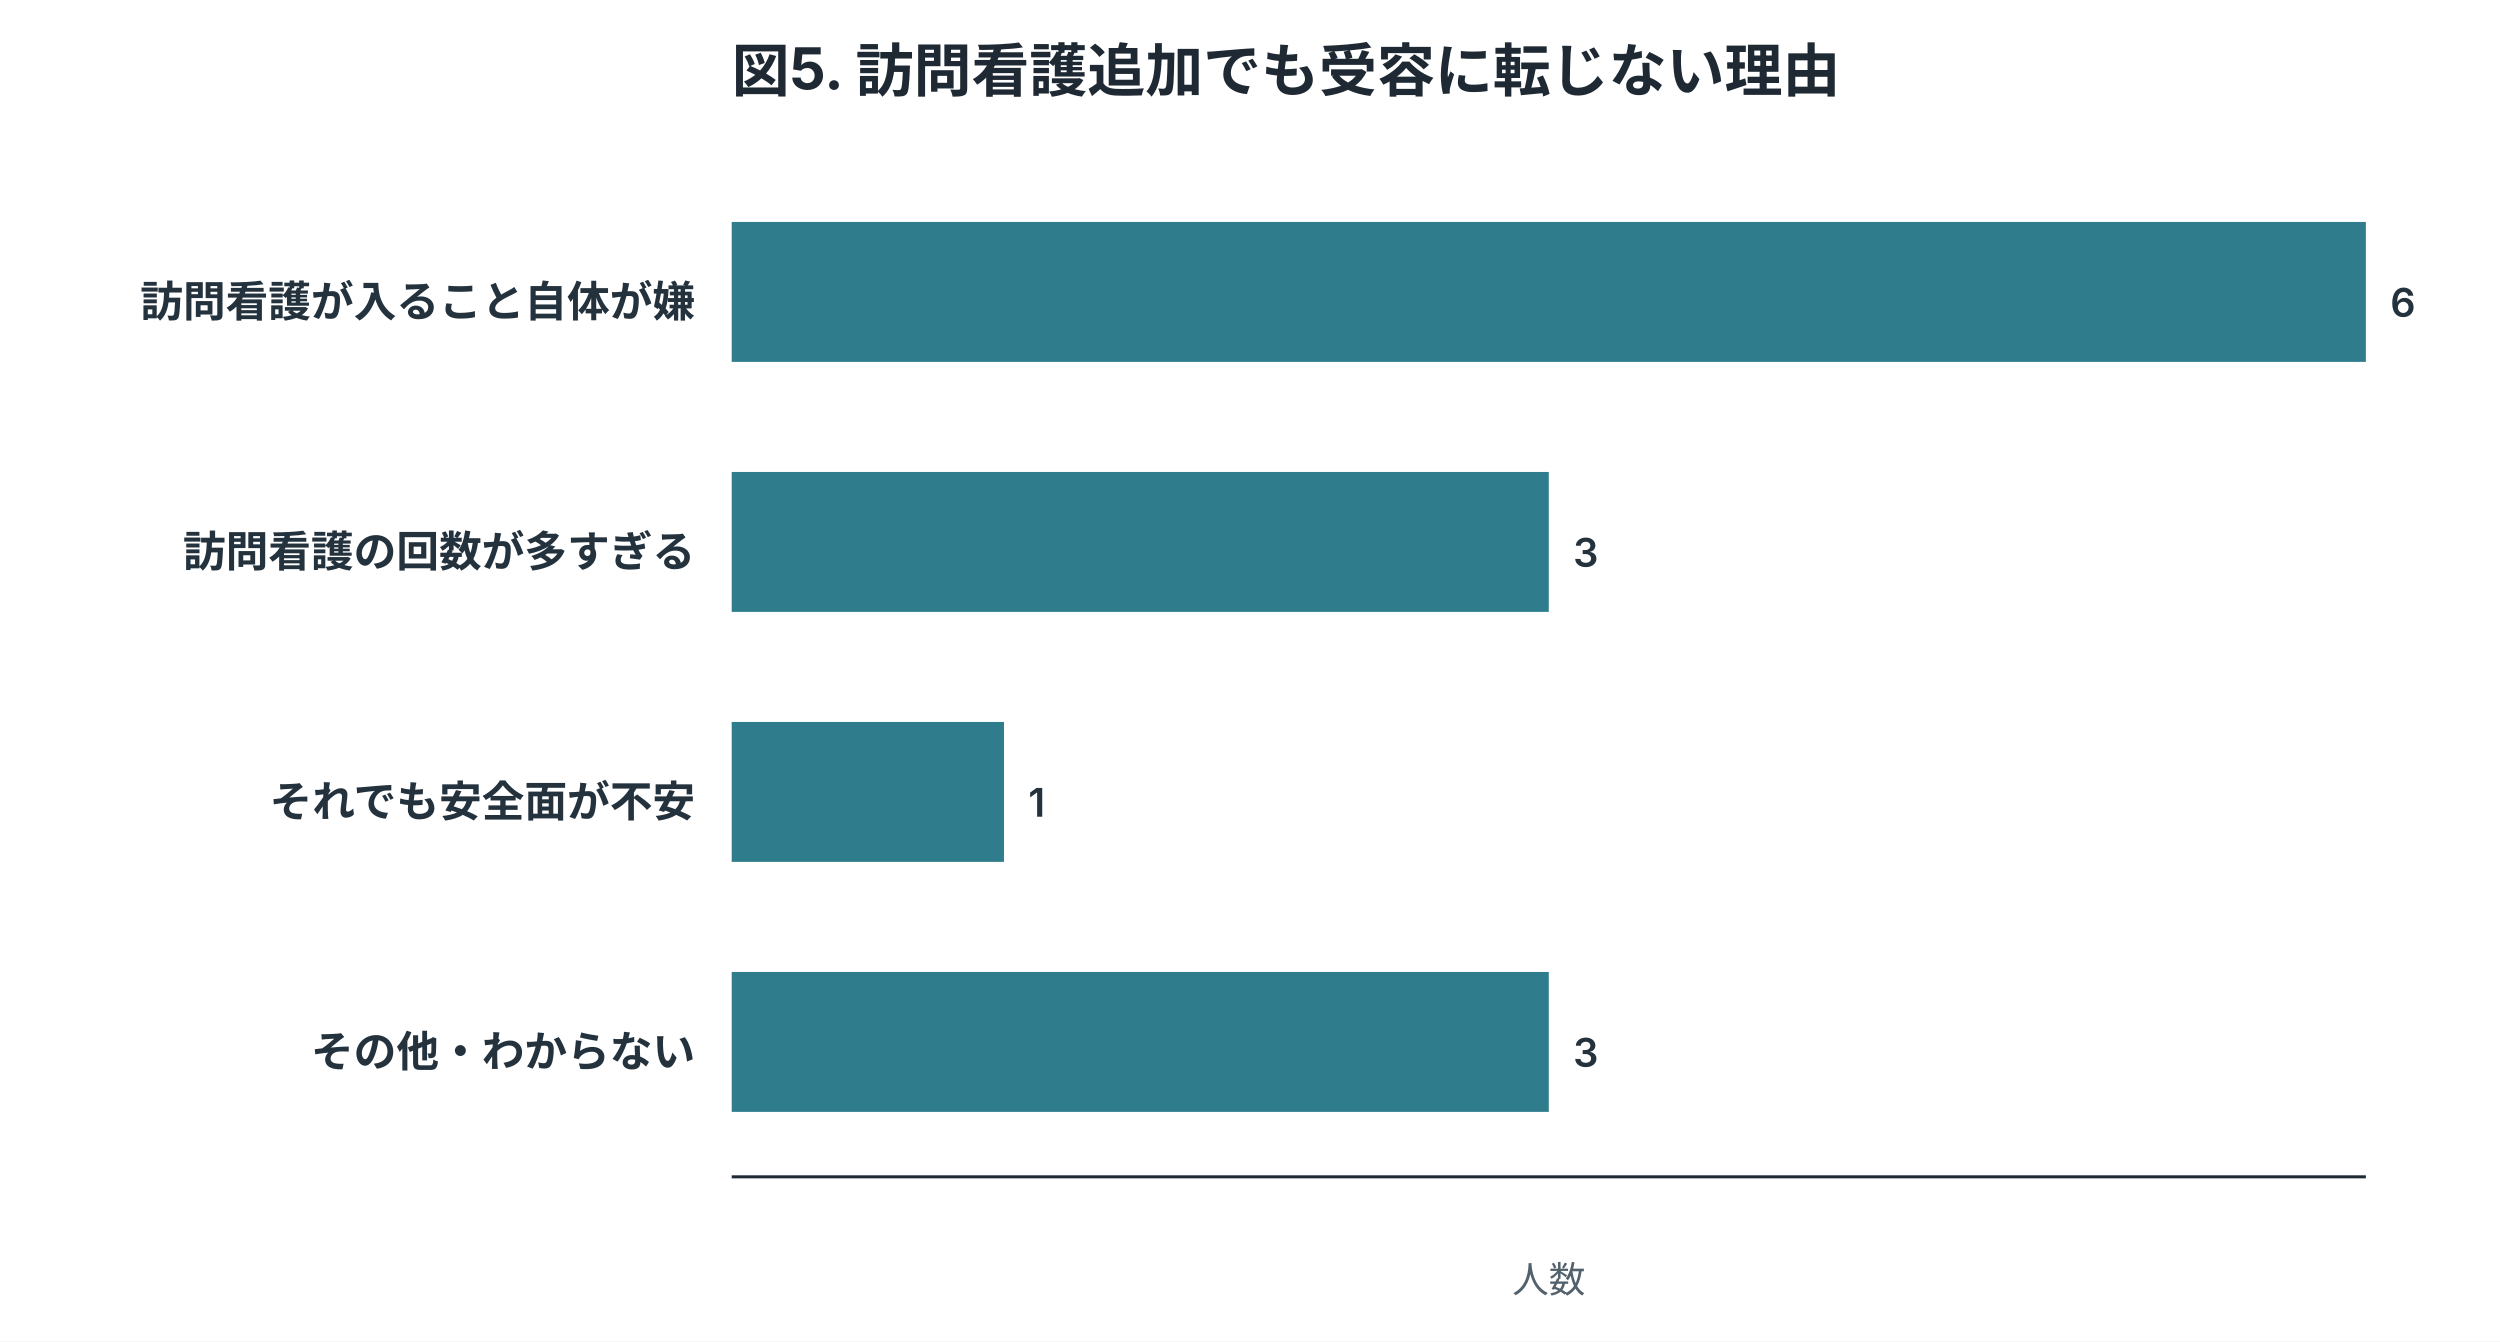
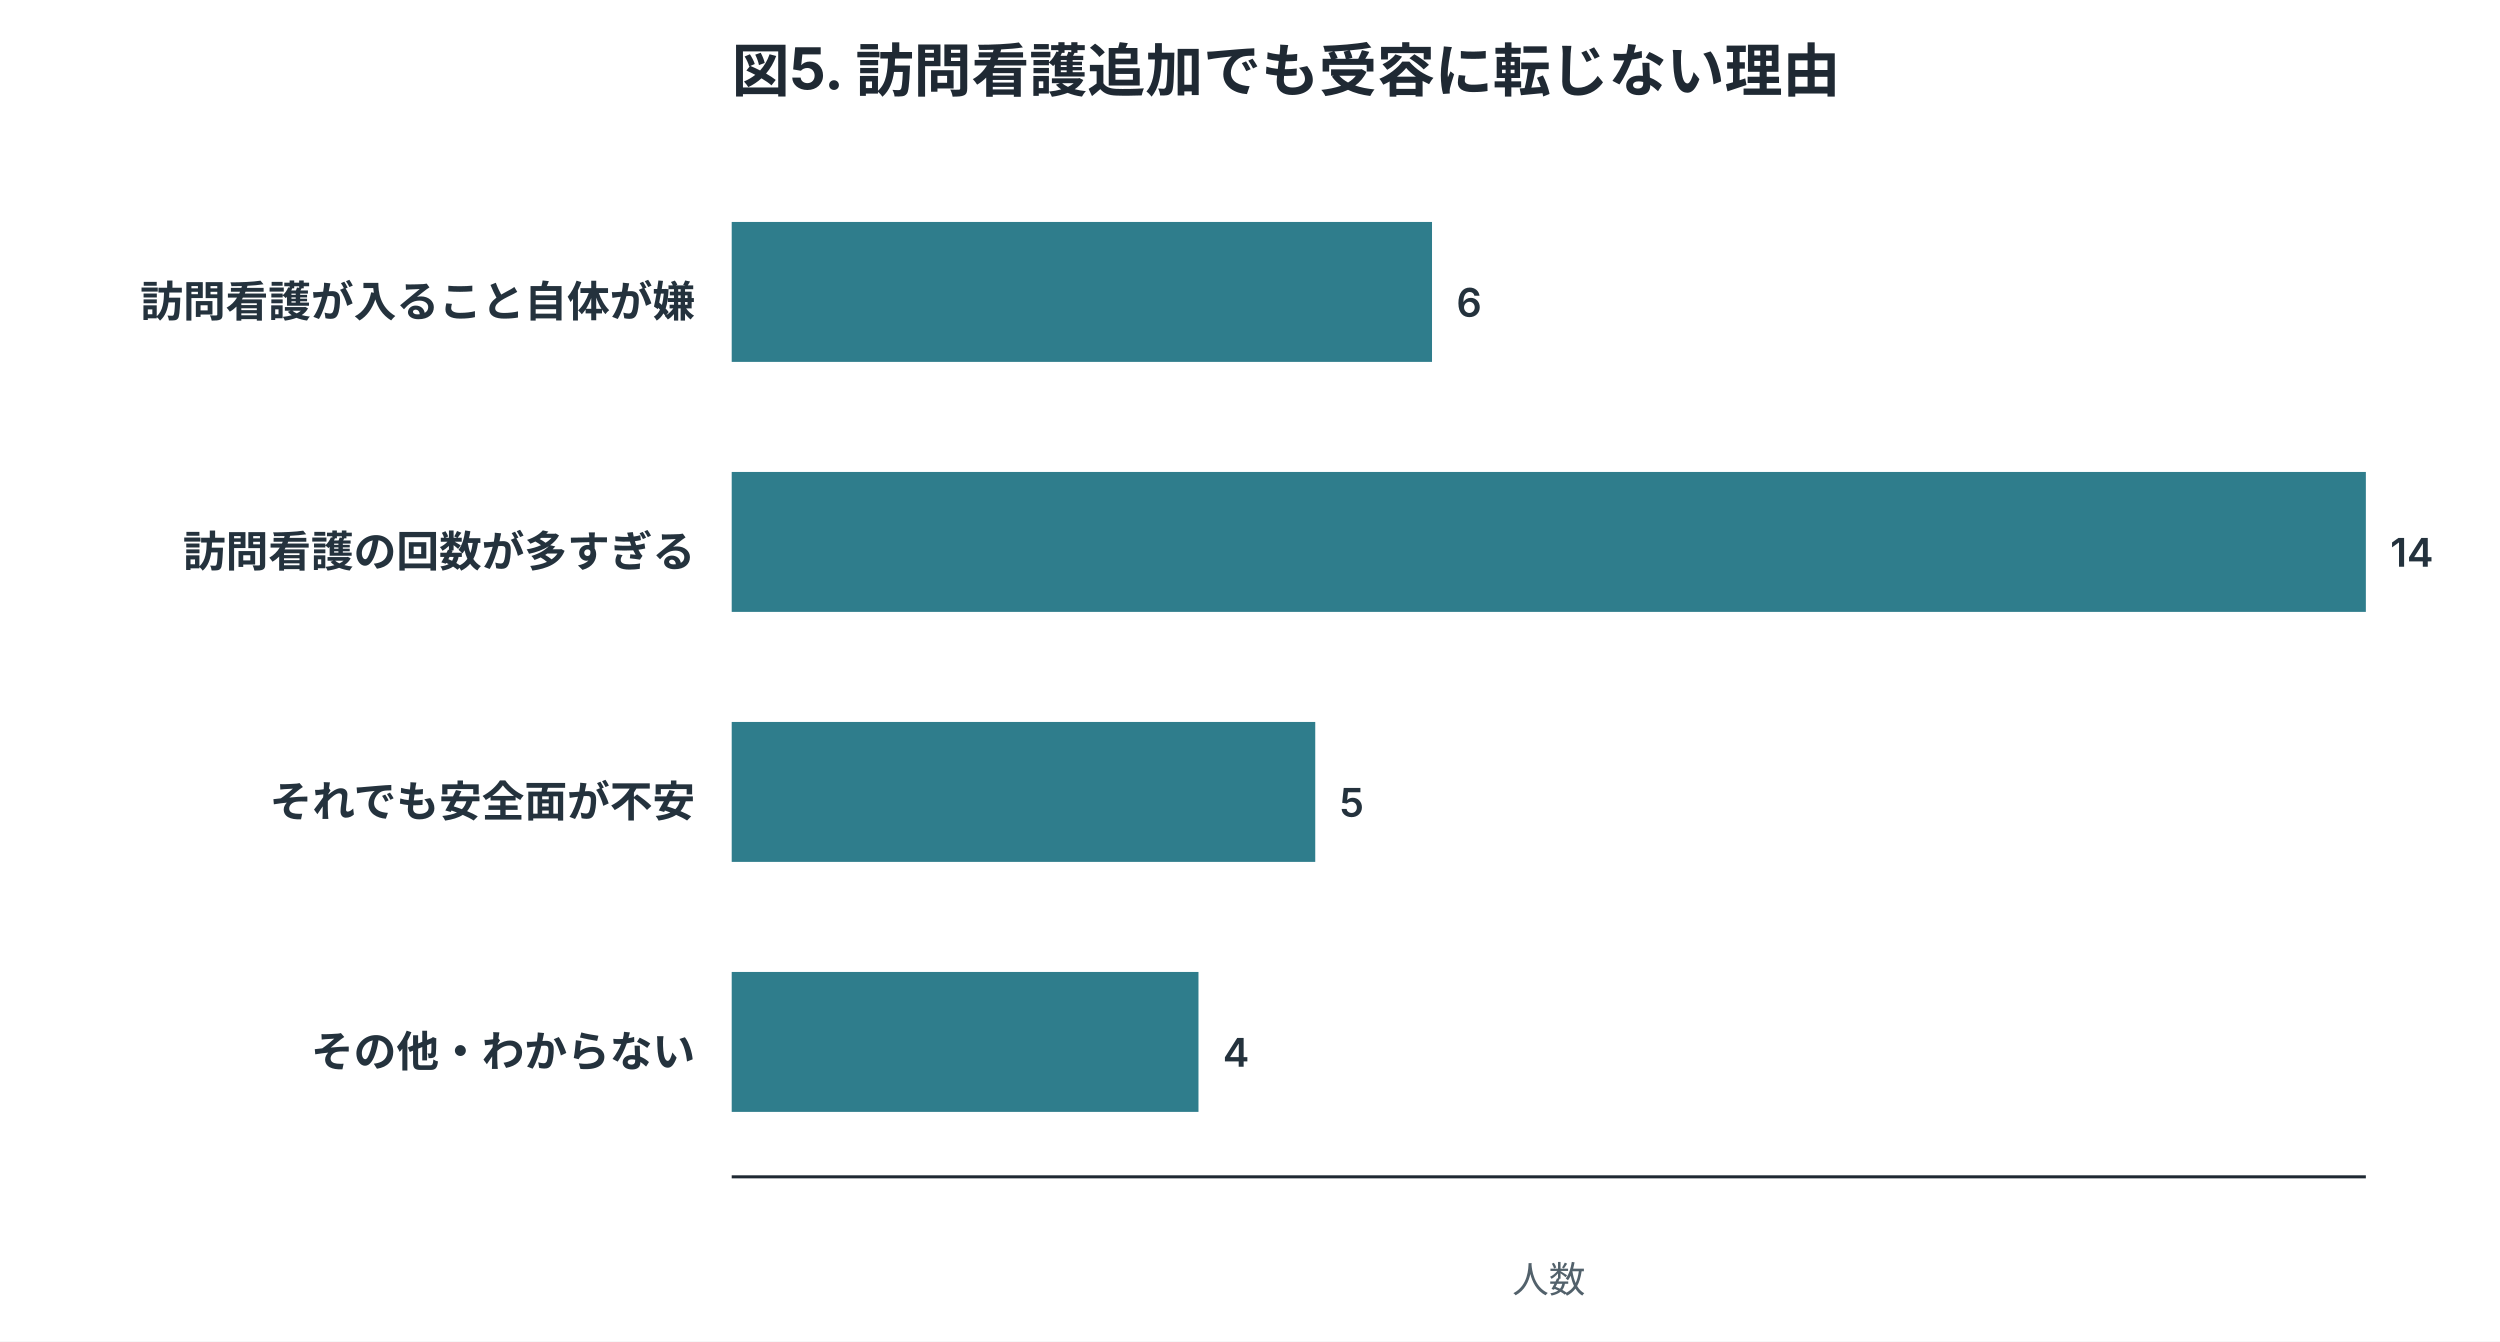
<svg xmlns="http://www.w3.org/2000/svg" width="820" height="440" viewBox="0 0 820 440" role="img">
  <style>
.title{font:700 19px -apple-system,BlinkMacSystemFont,"Segoe UI",sans-serif;fill:#1f2933}
.label{font:600 14px -apple-system,BlinkMacSystemFont,"Segoe UI",sans-serif;fill:#24323d}
.num{font:600 13px -apple-system,BlinkMacSystemFont,"Segoe UI",sans-serif;fill:#24323d}
.axis,.legend,.note{font:12px -apple-system,BlinkMacSystemFont,"Segoe UI",sans-serif;fill:#52616b}
.inside{font:700 13px -apple-system,BlinkMacSystemFont,"Segoe UI",sans-serif;fill:white}
.big{font:700 34px -apple-system,BlinkMacSystemFont,"Segoe UI",sans-serif;fill:#1f2933}
</style>
  <rect width="100%" height="100%" fill="white" />
  <text x="240" y="30" class="title">図5. 訪問看護追加でも受容に転じない理由</text>
  <text x="228" y="103.9" text-anchor="end" class="label">訪問看護が入ること自体が嫌</text>
-   <rect x="240" y="72.8" width="536.0" height="45.9" fill="#2f7d8c" />
-   <text x="784.0" y="103.9" class="num">6</text>
+   <rect x="240" y="72.8" width="229.7" height="45.9" fill="#2f7d8c" />
+   <text x="477.7" y="103.9" class="num">6</text>
  <text x="228" y="185.9" text-anchor="end" class="label">訪問看護の回数が多すぎる</text>
-   <rect x="240" y="154.8" width="268.0" height="45.9" fill="#2f7d8c" />
-   <text x="516.0" y="185.9" class="num">3</text>
+   <rect x="240" y="154.8" width="536.0" height="45.9" fill="#2f7d8c" />
+   <text x="784.0" y="185.9" class="num">14</text>
  <text x="228" y="267.9" text-anchor="end" class="label">それでも安全面が不安</text>
-   <rect x="240" y="236.8" width="89.3" height="45.9" fill="#2f7d8c" />
-   <text x="337.3" y="267.9" class="num">1</text>
+   <rect x="240" y="236.8" width="191.4" height="45.9" fill="#2f7d8c" />
+   <text x="439.4" y="267.9" class="num">5</text>
  <text x="228" y="349.9" text-anchor="end" class="label">その他・わからない</text>
-   <rect x="240" y="318.8" width="268.0" height="45.9" fill="#2f7d8c" />
-   <text x="516.0" y="349.9" class="num">3</text>
+   <rect x="240" y="318.8" width="153.1" height="45.9" fill="#2f7d8c" />
+   <text x="401.1" y="349.9" class="num">4</text>
  <line x1="240" y1="386" x2="776" y2="386" stroke="#1f2933" />
  <text x="508.0" y="424" text-anchor="middle" class="axis">人数</text>
</svg>
